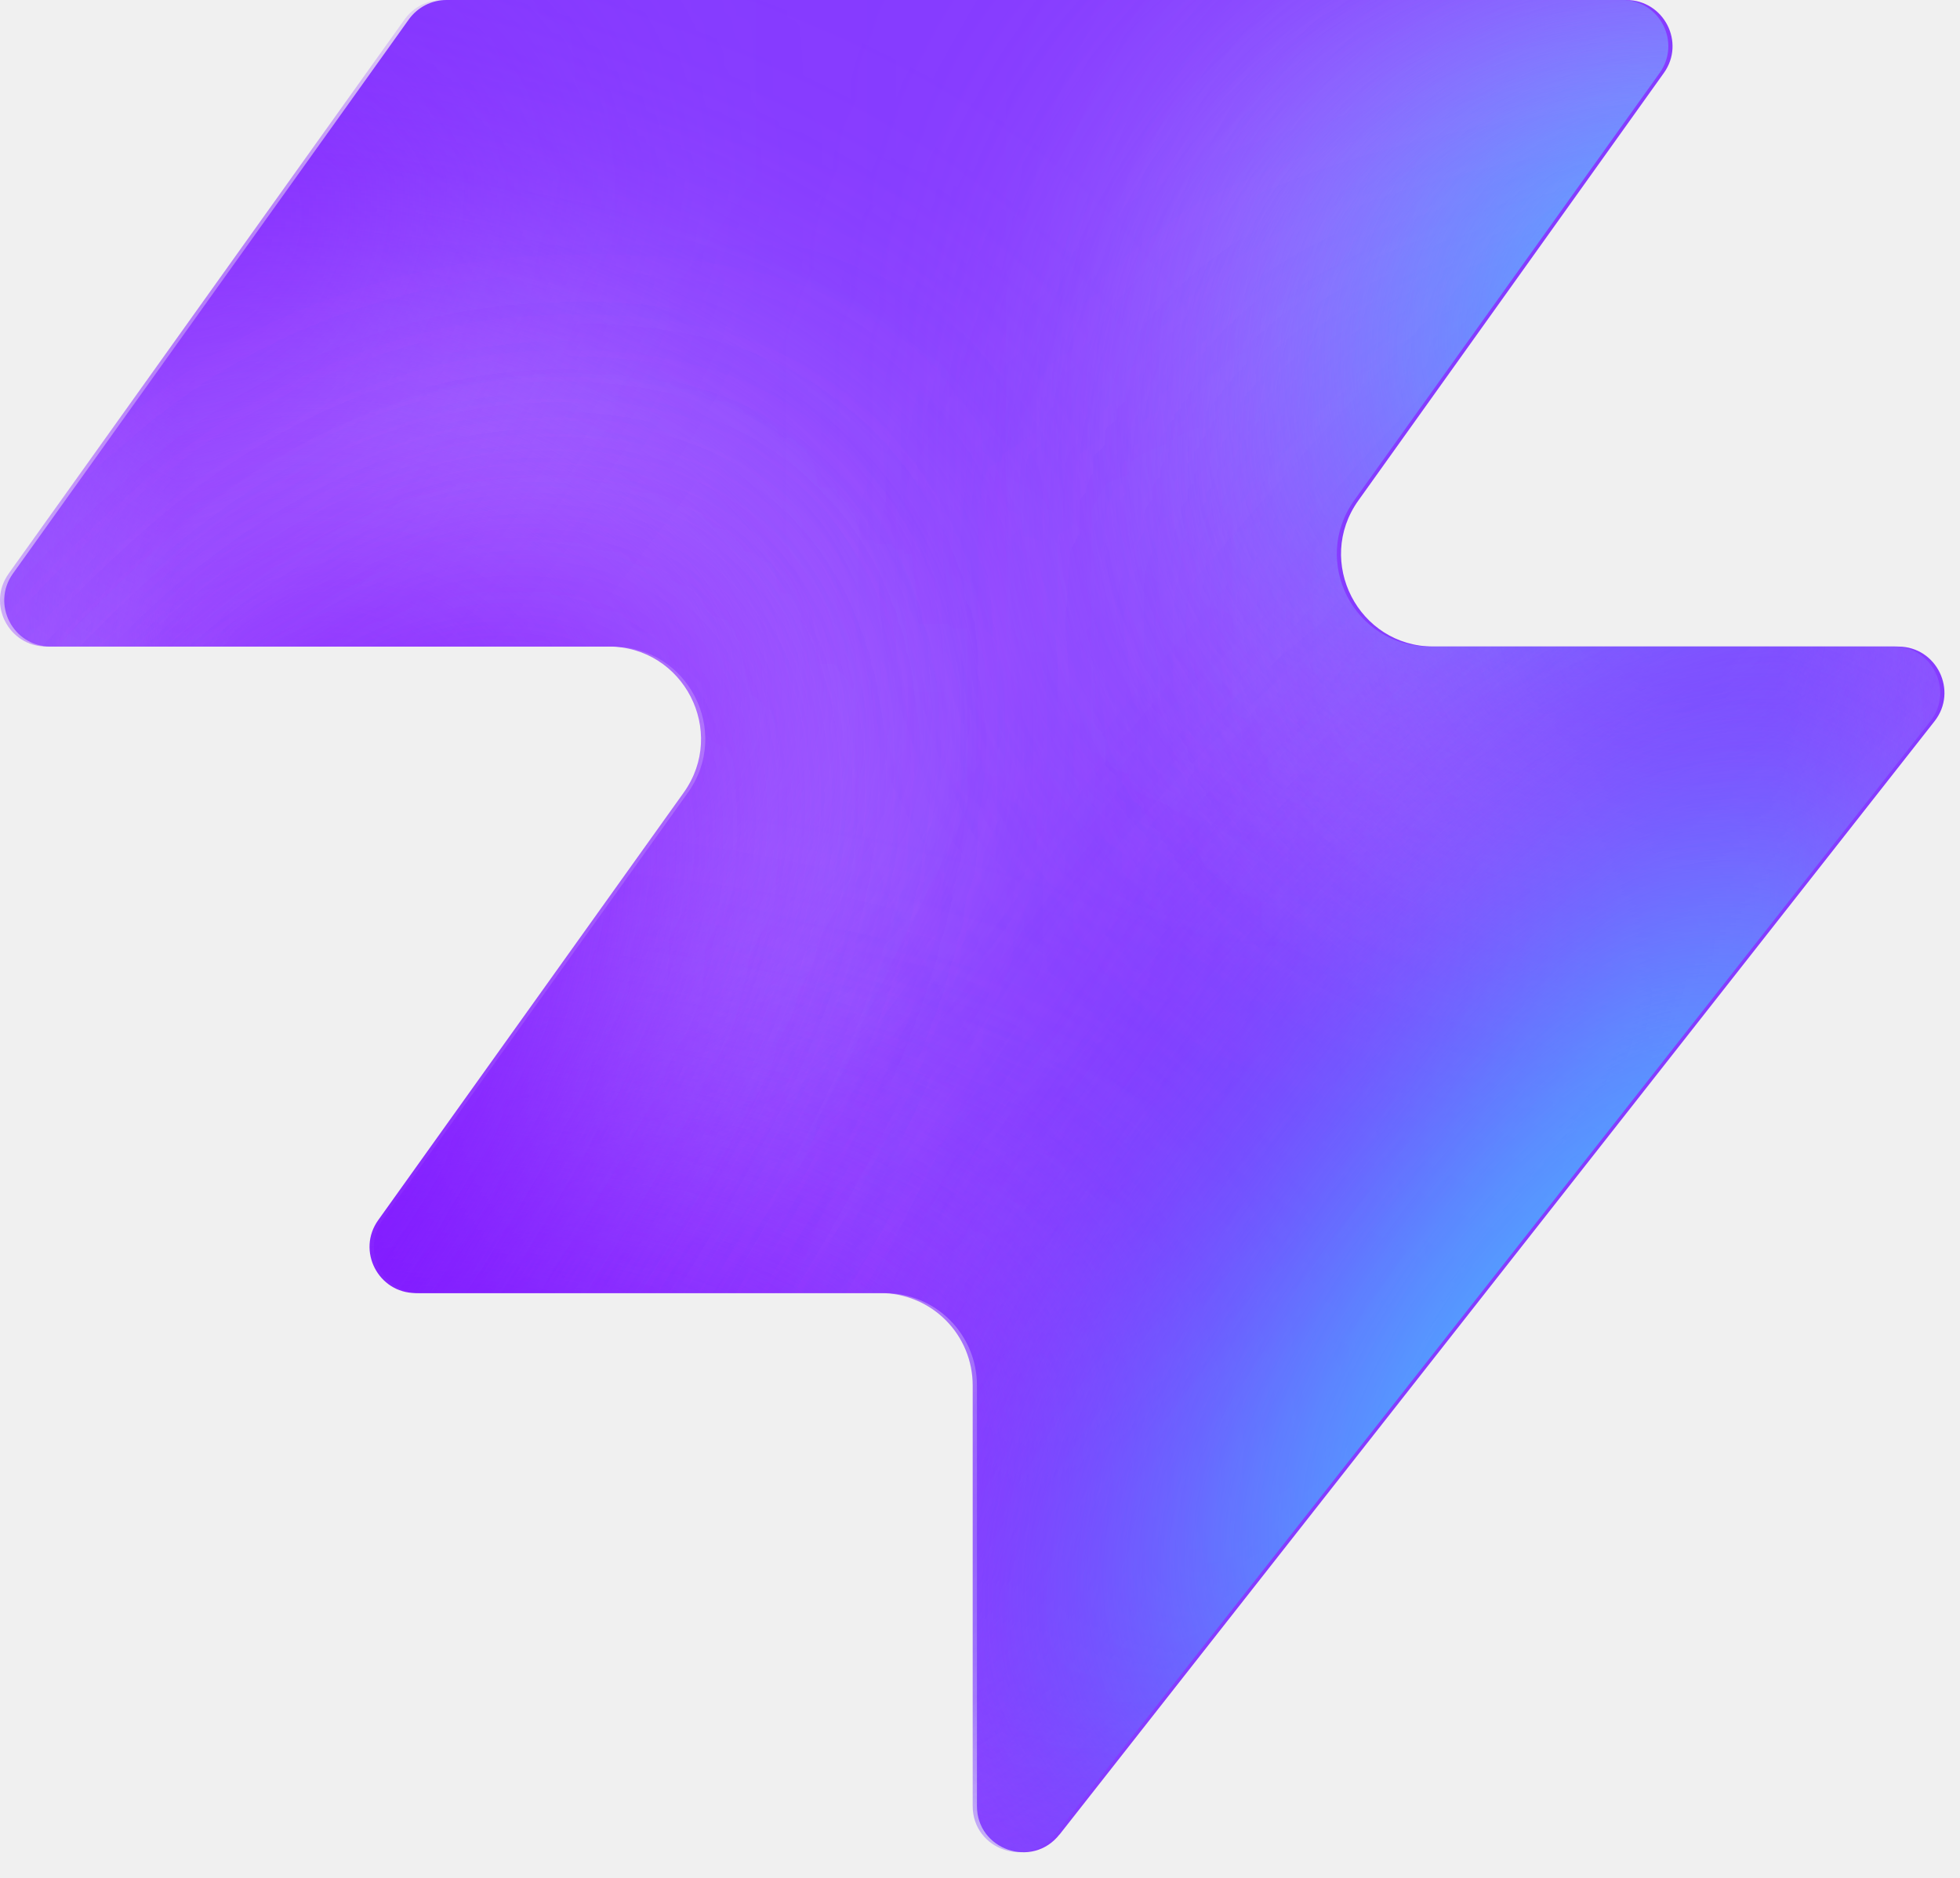
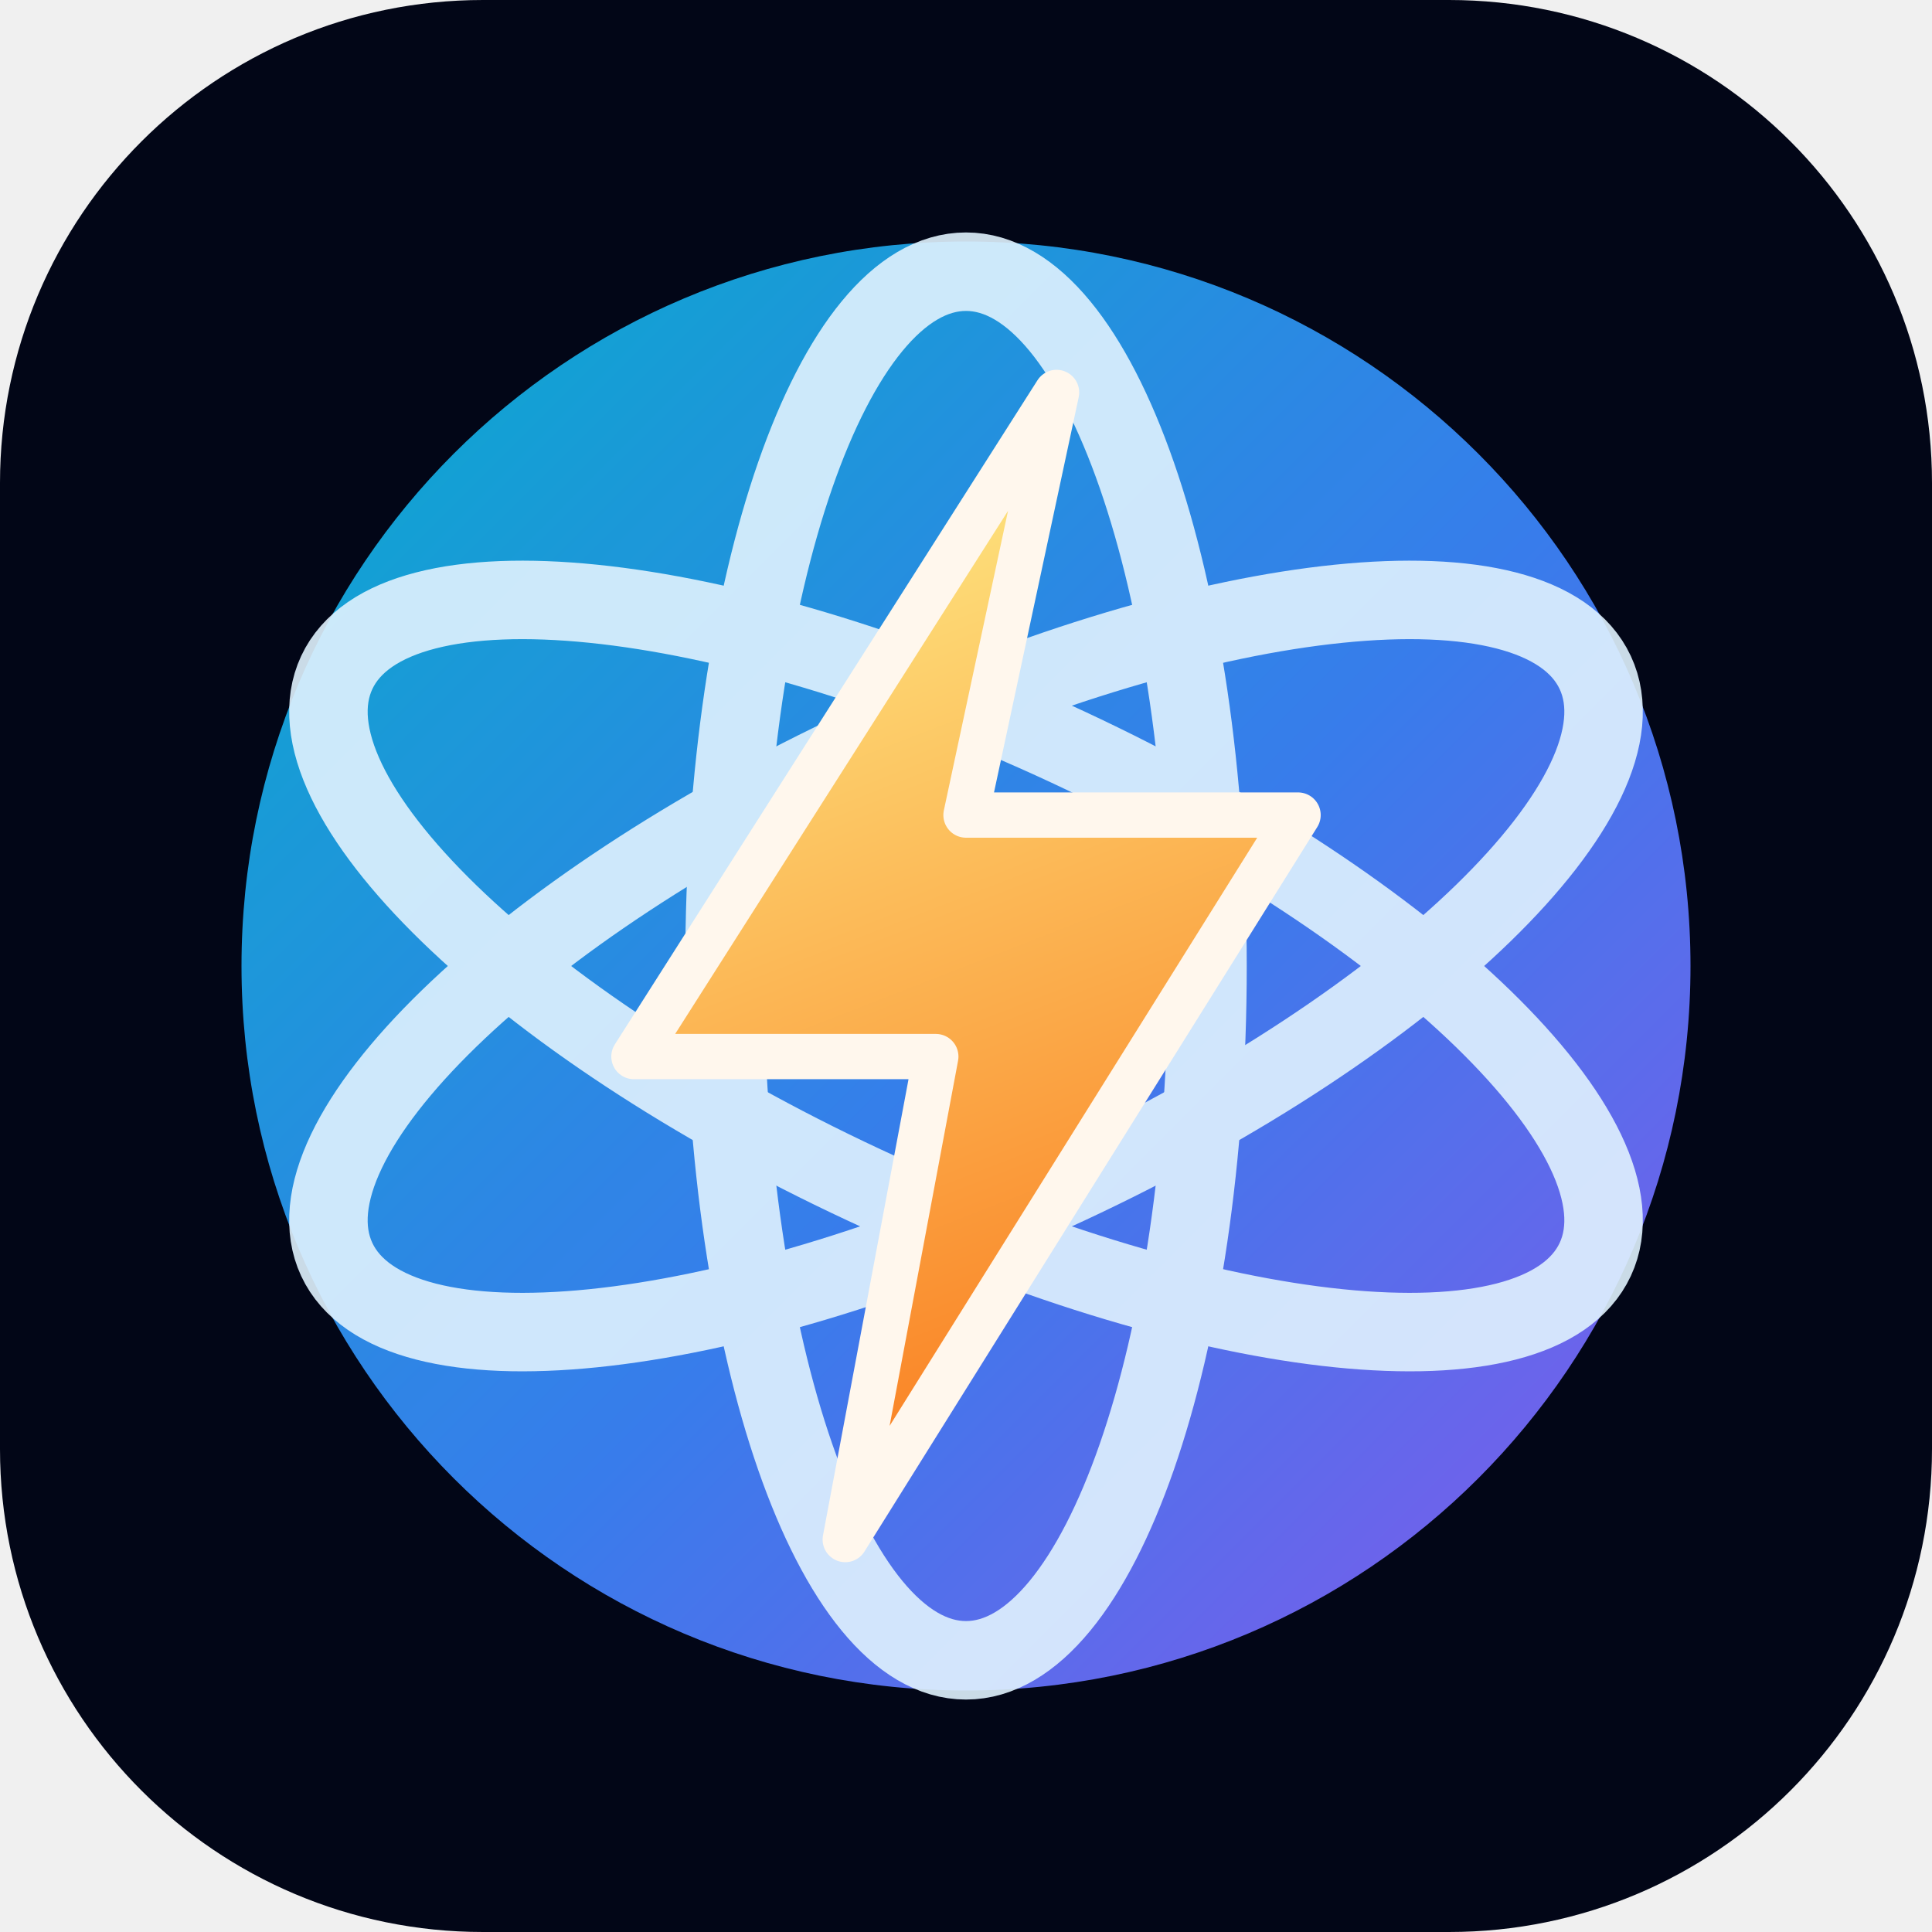
- <svg xmlns="http://www.w3.org/2000/svg" width="48" height="46" fill="none" viewBox="0 0 48 46">
-   <path fill="#863bff" d="M25.946 44.938c-.664.845-2.021.375-2.021-.698V33.937a2.26 2.26 0 0 0-2.262-2.262H10.287c-.92 0-1.456-1.04-.92-1.788l7.48-10.471c1.07-1.497 0-3.578-1.842-3.578H1.237c-.92 0-1.456-1.04-.92-1.788L10.013.474c.214-.297.556-.474.92-.474h28.894c.92 0 1.456 1.04.92 1.788l-7.48 10.471c-1.07 1.498 0 3.579 1.842 3.579h11.377c.943 0 1.473 1.088.89 1.83L25.947 44.94z" style="fill:#863bff;fill:color(display-p3 .525 .23 1);fill-opacity:1" />
-   <mask id="a" width="48" height="46" x="0" y="0" maskUnits="userSpaceOnUse" style="mask-type:alpha">
-     <path fill="#000" d="M25.842 44.938c-.664.844-2.021.375-2.021-.698V33.937a2.26 2.26 0 0 0-2.262-2.262H10.183c-.92 0-1.456-1.04-.92-1.788l7.48-10.471c1.07-1.498 0-3.579-1.842-3.579H1.133c-.92 0-1.456-1.04-.92-1.787L9.91.473c.214-.297.556-.474.92-.474h28.894c.92 0 1.456 1.04.92 1.788l-7.48 10.471c-1.07 1.498 0 3.578 1.842 3.578h11.377c.943 0 1.473 1.088.89 1.832L25.843 44.94z" style="fill:#000;fill-opacity:1" />
-   </mask>
-   <g mask="url(#a)">
-     <g filter="url(#b)">
-       <ellipse cx="5.508" cy="14.704" fill="#ede6ff" rx="5.508" ry="14.704" style="fill:#ede6ff;fill:color(display-p3 .927 .903 1);fill-opacity:1" transform="matrix(.00324 1 1 -.00324 -4.47 31.516)" />
-     </g>
-     <g filter="url(#c)">
-       <ellipse cx="10.399" cy="29.851" fill="#ede6ff" rx="10.399" ry="29.851" style="fill:#ede6ff;fill:color(display-p3 .927 .903 1);fill-opacity:1" transform="matrix(.00324 1 1 -.00324 -39.328 7.883)" />
-     </g>
-     <g filter="url(#d)">
-       <ellipse cx="5.508" cy="30.487" fill="#7e14ff" rx="5.508" ry="30.487" style="fill:#7e14ff;fill:color(display-p3 .492 .077 1);fill-opacity:1" transform="rotate(89.814 -25.913 -14.639)scale(1 -1)" />
-     </g>
-     <g filter="url(#e)">
-       <ellipse cx="5.508" cy="30.599" fill="#7e14ff" rx="5.508" ry="30.599" style="fill:#7e14ff;fill:color(display-p3 .492 .077 1);fill-opacity:1" transform="rotate(89.814 -32.644 -3.334)scale(1 -1)" />
-     </g>
-     <g filter="url(#f)">
-       <ellipse cx="5.508" cy="30.599" fill="#7e14ff" rx="5.508" ry="30.599" style="fill:#7e14ff;fill:color(display-p3 .492 .077 1);fill-opacity:1" transform="matrix(.00324 1 1 -.00324 -34.34 30.47)" />
-     </g>
-     <g filter="url(#g)">
-       <ellipse cx="14.072" cy="22.078" fill="#ede6ff" rx="14.072" ry="22.078" style="fill:#ede6ff;fill:color(display-p3 .927 .903 1);fill-opacity:1" transform="rotate(93.35 24.506 48.493)scale(-1 1)" />
-     </g>
-     <g filter="url(#h)">
-       <ellipse cx="3.47" cy="21.501" fill="#7e14ff" rx="3.47" ry="21.501" style="fill:#7e14ff;fill:color(display-p3 .492 .077 1);fill-opacity:1" transform="rotate(89.009 28.708 47.59)scale(-1 1)" />
-     </g>
-     <g filter="url(#i)">
-       <ellipse cx="3.47" cy="21.501" fill="#7e14ff" rx="3.47" ry="21.501" style="fill:#7e14ff;fill:color(display-p3 .492 .077 1);fill-opacity:1" transform="rotate(89.009 28.708 47.59)scale(-1 1)" />
-     </g>
-     <g filter="url(#j)">
-       <ellipse cx=".387" cy="8.972" fill="#7e14ff" rx="4.407" ry="29.108" style="fill:#7e14ff;fill:color(display-p3 .492 .077 1);fill-opacity:1" transform="rotate(39.51 .387 8.972)" />
-     </g>
-     <g filter="url(#k)">
-       <ellipse cx="47.523" cy="-6.092" fill="#7e14ff" rx="4.407" ry="29.108" style="fill:#7e14ff;fill:color(display-p3 .492 .077 1);fill-opacity:1" transform="rotate(37.892 47.523 -6.092)" />
-     </g>
-     <g filter="url(#l)">
-       <ellipse cx="41.412" cy="6.333" fill="#47bfff" rx="5.971" ry="9.665" style="fill:#47bfff;fill:color(display-p3 .28 .748 1);fill-opacity:1" transform="rotate(37.892 41.412 6.333)" />
-     </g>
-     <g filter="url(#m)">
-       <ellipse cx="-1.879" cy="38.332" fill="#7e14ff" rx="4.407" ry="29.108" style="fill:#7e14ff;fill:color(display-p3 .492 .077 1);fill-opacity:1" transform="rotate(37.892 -1.88 38.332)" />
-     </g>
-     <g filter="url(#n)">
-       <ellipse cx="-1.879" cy="38.332" fill="#7e14ff" rx="4.407" ry="29.108" style="fill:#7e14ff;fill:color(display-p3 .492 .077 1);fill-opacity:1" transform="rotate(37.892 -1.88 38.332)" />
-     </g>
-     <g filter="url(#o)">
-       <ellipse cx="35.651" cy="29.907" fill="#7e14ff" rx="4.407" ry="29.108" style="fill:#7e14ff;fill:color(display-p3 .492 .077 1);fill-opacity:1" transform="rotate(37.892 35.651 29.907)" />
-     </g>
-     <g filter="url(#p)">
-       <ellipse cx="38.418" cy="32.4" fill="#47bfff" rx="5.971" ry="15.297" style="fill:#47bfff;fill:color(display-p3 .28 .748 1);fill-opacity:1" transform="rotate(37.892 38.418 32.4)" />
-     </g>
+ <svg xmlns="http://www.w3.org/2000/svg" viewBox="0 0 64 64">
+   <defs>
+     <linearGradient id="bg" x1="8" y1="8" x2="56" y2="56" gradientUnits="userSpaceOnUse">
+       <stop stop-color="#06b6d4" />
+       <stop offset="0.55" stop-color="#3b82f6" />
+       <stop offset="1" stop-color="#8b5cf6" />
+     </linearGradient>
+     <linearGradient id="bolt" x1="25" y1="14" x2="39" y2="50" gradientUnits="userSpaceOnUse">
+       <stop stop-color="#fef08a" />
+       <stop offset="1" stop-color="#f97316" />
+     </linearGradient>
+   </defs>
+   <rect width="64" height="64" rx="16" fill="#020617" />
+   <circle cx="32" cy="32" r="24" fill="url(#bg)" opacity="0.95" />
+   <g fill="none" stroke="#e0f2fe" stroke-width="2.6" opacity="0.9">
+     <ellipse cx="32" cy="32" rx="23" ry="8" transform="rotate(25 32 32)" />
+     <ellipse cx="32" cy="32" rx="23" ry="8" transform="rotate(-25 32 32)" />
+     <ellipse cx="32" cy="32" rx="8" ry="23" />
  </g>
-   <defs>
-     <filter id="b" width="60.045" height="41.654" x="-19.77" y="16.149" color-interpolation-filters="sRGB" filterUnits="userSpaceOnUse">
-       <feFlood flood-opacity="0" result="BackgroundImageFix" />
-       <feBlend in="SourceGraphic" in2="BackgroundImageFix" result="shape" />
-       <feGaussianBlur result="effect1_foregroundBlur_2002_17158" stdDeviation="7.659" />
-     </filter>
-     <filter id="c" width="90.34" height="51.437" x="-54.613" y="-7.533" color-interpolation-filters="sRGB" filterUnits="userSpaceOnUse">
-       <feFlood flood-opacity="0" result="BackgroundImageFix" />
-       <feBlend in="SourceGraphic" in2="BackgroundImageFix" result="shape" />
-       <feGaussianBlur result="effect1_foregroundBlur_2002_17158" stdDeviation="7.659" />
-     </filter>
-     <filter id="d" width="79.355" height="29.4" x="-49.64" y="2.03" color-interpolation-filters="sRGB" filterUnits="userSpaceOnUse">
-       <feFlood flood-opacity="0" result="BackgroundImageFix" />
-       <feBlend in="SourceGraphic" in2="BackgroundImageFix" result="shape" />
-       <feGaussianBlur result="effect1_foregroundBlur_2002_17158" stdDeviation="4.596" />
-     </filter>
-     <filter id="e" width="79.579" height="29.4" x="-45.045" y="20.029" color-interpolation-filters="sRGB" filterUnits="userSpaceOnUse">
-       <feFlood flood-opacity="0" result="BackgroundImageFix" />
-       <feBlend in="SourceGraphic" in2="BackgroundImageFix" result="shape" />
-       <feGaussianBlur result="effect1_foregroundBlur_2002_17158" stdDeviation="4.596" />
-     </filter>
-     <filter id="f" width="79.579" height="29.4" x="-43.513" y="21.178" color-interpolation-filters="sRGB" filterUnits="userSpaceOnUse">
-       <feFlood flood-opacity="0" result="BackgroundImageFix" />
-       <feBlend in="SourceGraphic" in2="BackgroundImageFix" result="shape" />
-       <feGaussianBlur result="effect1_foregroundBlur_2002_17158" stdDeviation="4.596" />
-     </filter>
-     <filter id="g" width="74.749" height="58.852" x="15.756" y="-17.901" color-interpolation-filters="sRGB" filterUnits="userSpaceOnUse">
-       <feFlood flood-opacity="0" result="BackgroundImageFix" />
-       <feBlend in="SourceGraphic" in2="BackgroundImageFix" result="shape" />
-       <feGaussianBlur result="effect1_foregroundBlur_2002_17158" stdDeviation="7.659" />
-     </filter>
-     <filter id="h" width="61.377" height="25.362" x="23.548" y="2.284" color-interpolation-filters="sRGB" filterUnits="userSpaceOnUse">
-       <feFlood flood-opacity="0" result="BackgroundImageFix" />
-       <feBlend in="SourceGraphic" in2="BackgroundImageFix" result="shape" />
-       <feGaussianBlur result="effect1_foregroundBlur_2002_17158" stdDeviation="4.596" />
-     </filter>
-     <filter id="i" width="61.377" height="25.362" x="23.548" y="2.284" color-interpolation-filters="sRGB" filterUnits="userSpaceOnUse">
-       <feFlood flood-opacity="0" result="BackgroundImageFix" />
-       <feBlend in="SourceGraphic" in2="BackgroundImageFix" result="shape" />
-       <feGaussianBlur result="effect1_foregroundBlur_2002_17158" stdDeviation="4.596" />
-     </filter>
-     <filter id="j" width="56.045" height="63.649" x="-27.636" y="-22.853" color-interpolation-filters="sRGB" filterUnits="userSpaceOnUse">
-       <feFlood flood-opacity="0" result="BackgroundImageFix" />
-       <feBlend in="SourceGraphic" in2="BackgroundImageFix" result="shape" />
-       <feGaussianBlur result="effect1_foregroundBlur_2002_17158" stdDeviation="4.596" />
-     </filter>
-     <filter id="k" width="54.814" height="64.646" x="20.116" y="-38.415" color-interpolation-filters="sRGB" filterUnits="userSpaceOnUse">
-       <feFlood flood-opacity="0" result="BackgroundImageFix" />
-       <feBlend in="SourceGraphic" in2="BackgroundImageFix" result="shape" />
-       <feGaussianBlur result="effect1_foregroundBlur_2002_17158" stdDeviation="4.596" />
-     </filter>
-     <filter id="l" width="33.541" height="35.313" x="24.641" y="-11.323" color-interpolation-filters="sRGB" filterUnits="userSpaceOnUse">
-       <feFlood flood-opacity="0" result="BackgroundImageFix" />
-       <feBlend in="SourceGraphic" in2="BackgroundImageFix" result="shape" />
-       <feGaussianBlur result="effect1_foregroundBlur_2002_17158" stdDeviation="4.596" />
-     </filter>
-     <filter id="m" width="54.814" height="64.646" x="-29.286" y="6.009" color-interpolation-filters="sRGB" filterUnits="userSpaceOnUse">
-       <feFlood flood-opacity="0" result="BackgroundImageFix" />
-       <feBlend in="SourceGraphic" in2="BackgroundImageFix" result="shape" />
-       <feGaussianBlur result="effect1_foregroundBlur_2002_17158" stdDeviation="4.596" />
-     </filter>
-     <filter id="n" width="54.814" height="64.646" x="-29.286" y="6.009" color-interpolation-filters="sRGB" filterUnits="userSpaceOnUse">
-       <feFlood flood-opacity="0" result="BackgroundImageFix" />
-       <feBlend in="SourceGraphic" in2="BackgroundImageFix" result="shape" />
-       <feGaussianBlur result="effect1_foregroundBlur_2002_17158" stdDeviation="4.596" />
-     </filter>
-     <filter id="o" width="54.814" height="64.646" x="8.244" y="-2.416" color-interpolation-filters="sRGB" filterUnits="userSpaceOnUse">
-       <feFlood flood-opacity="0" result="BackgroundImageFix" />
-       <feBlend in="SourceGraphic" in2="BackgroundImageFix" result="shape" />
-       <feGaussianBlur result="effect1_foregroundBlur_2002_17158" stdDeviation="4.596" />
-     </filter>
-     <filter id="p" width="39.409" height="43.623" x="18.713" y="10.588" color-interpolation-filters="sRGB" filterUnits="userSpaceOnUse">
-       <feFlood flood-opacity="0" result="BackgroundImageFix" />
-       <feBlend in="SourceGraphic" in2="BackgroundImageFix" result="shape" />
-       <feGaussianBlur result="effect1_foregroundBlur_2002_17158" stdDeviation="4.596" />
-     </filter>
-   </defs>
+   <circle cx="32" cy="32" r="4.2" fill="#ffffff" />
+   <path d="M35 13 21 35h10l-3 16 15-24H32l3-14Z" fill="url(#bolt)" stroke="#fff7ed" stroke-linejoin="round" stroke-width="1.5" />
</svg>
